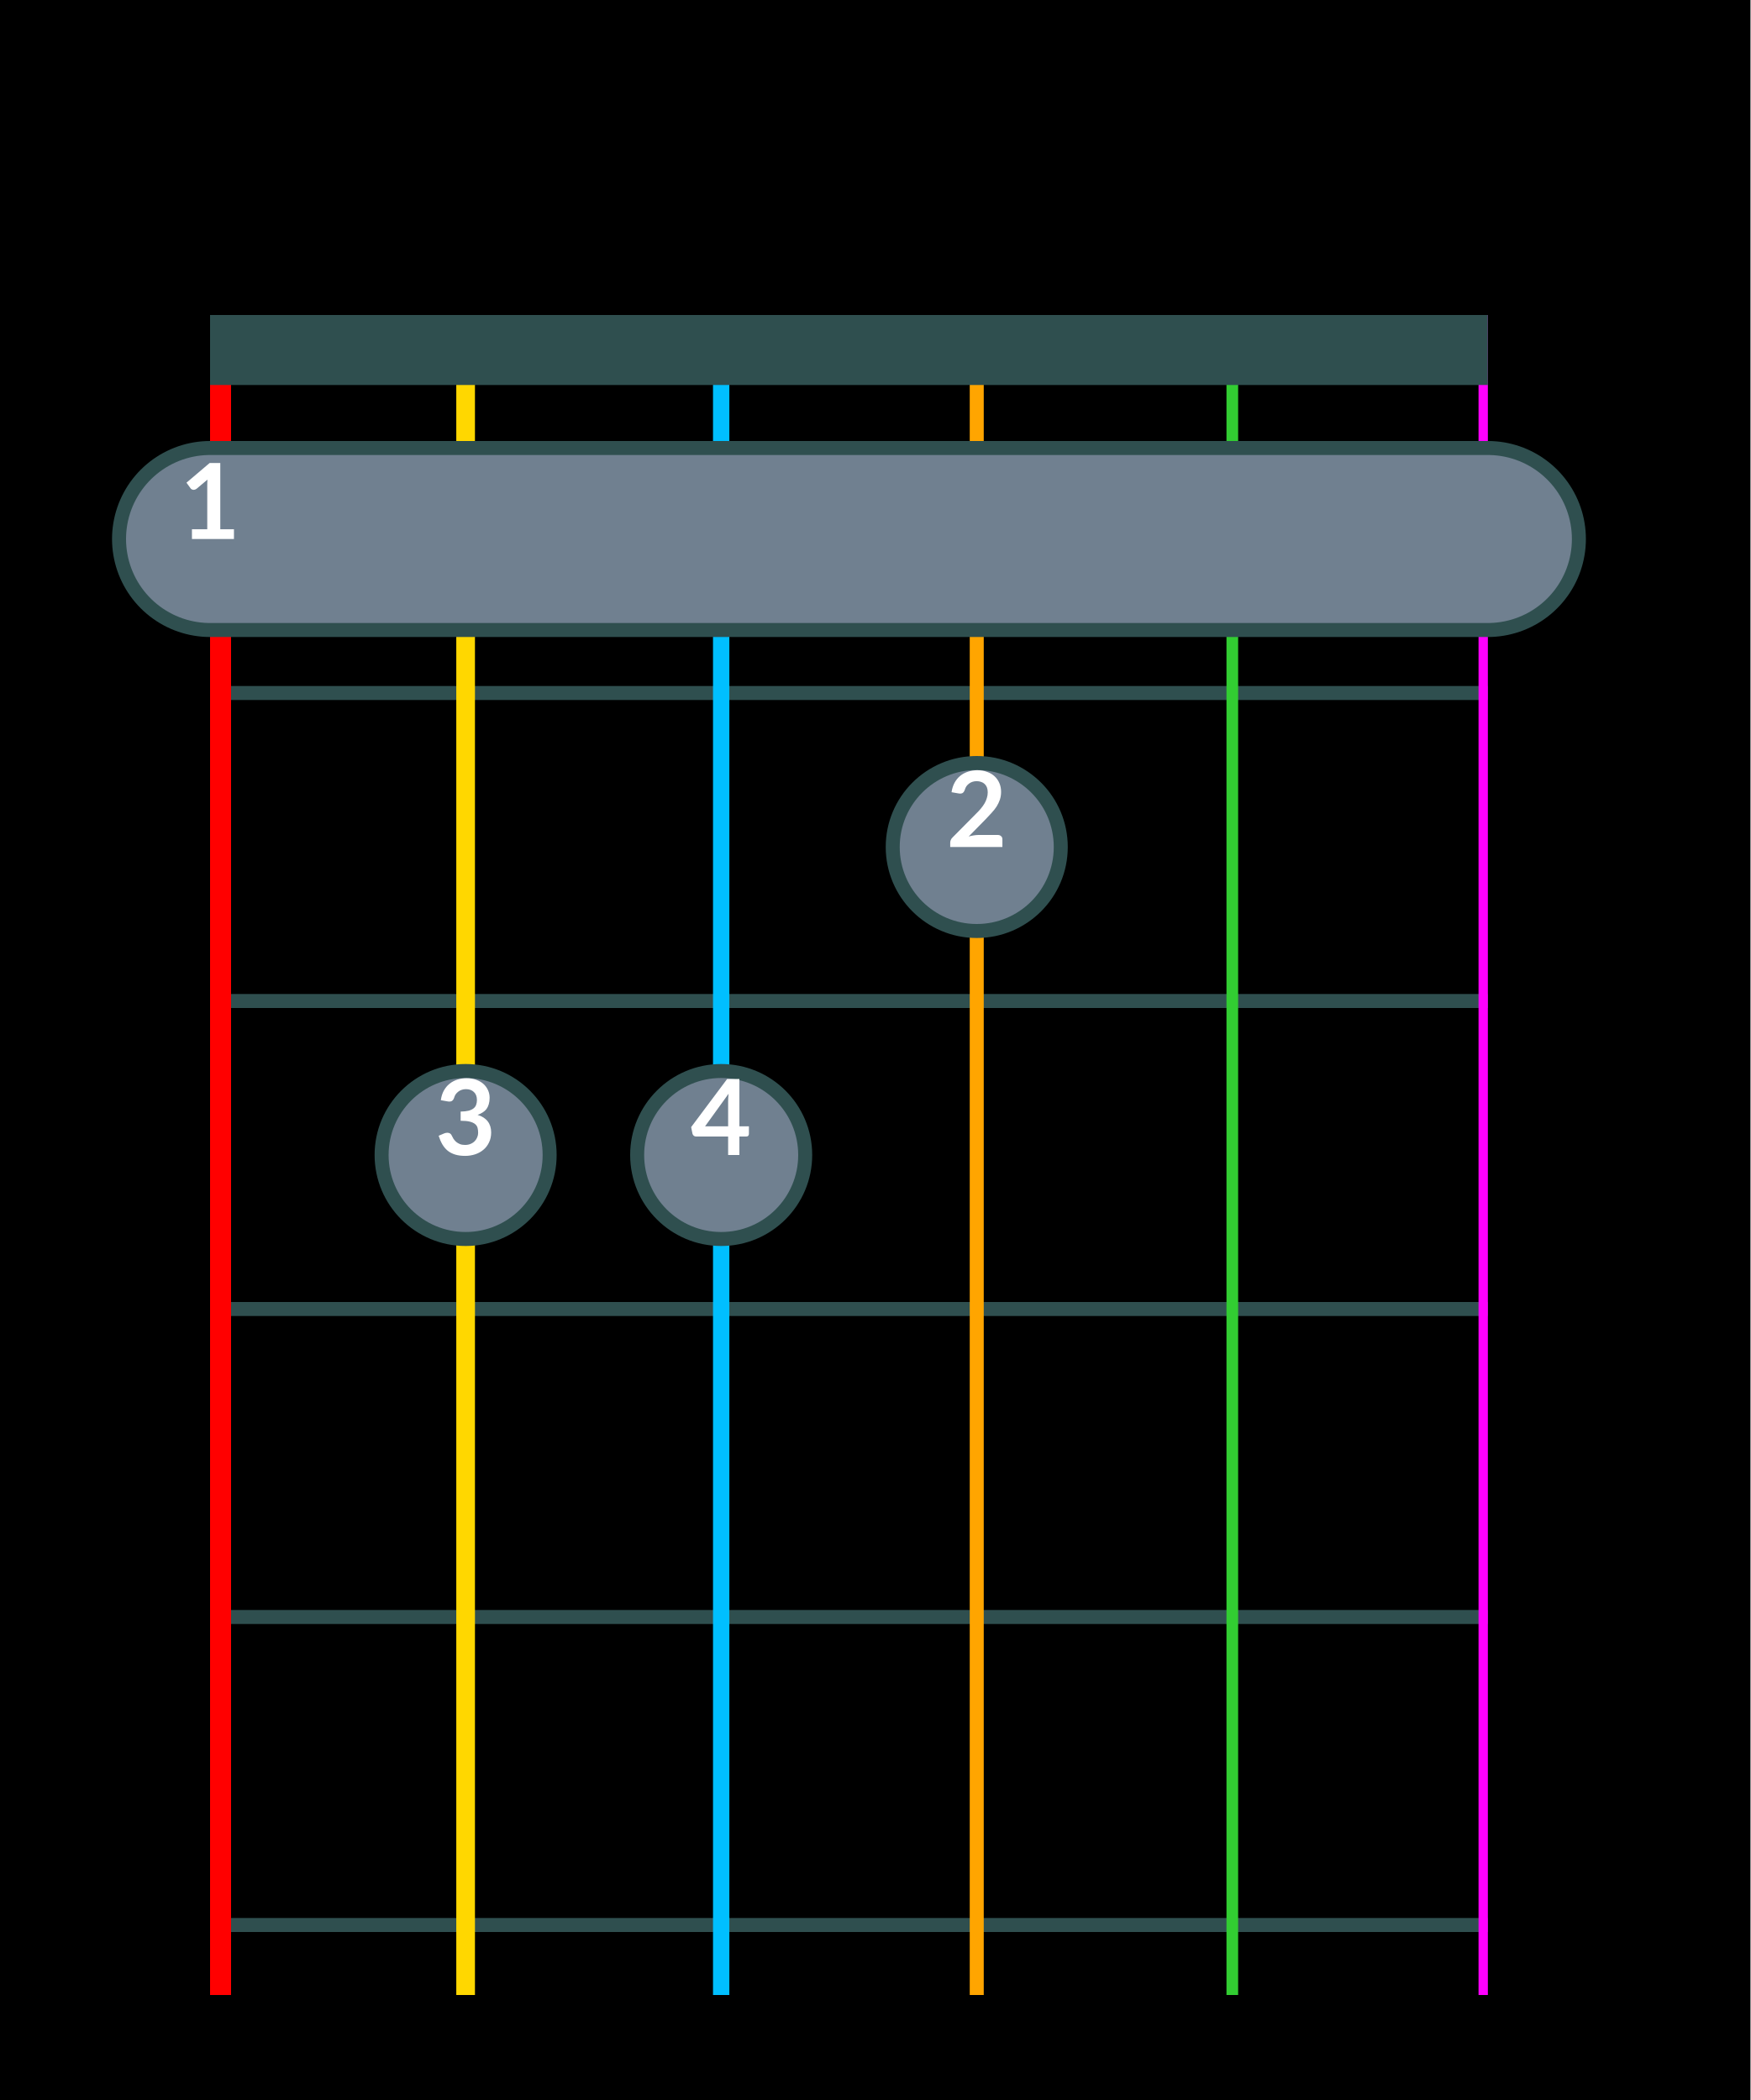
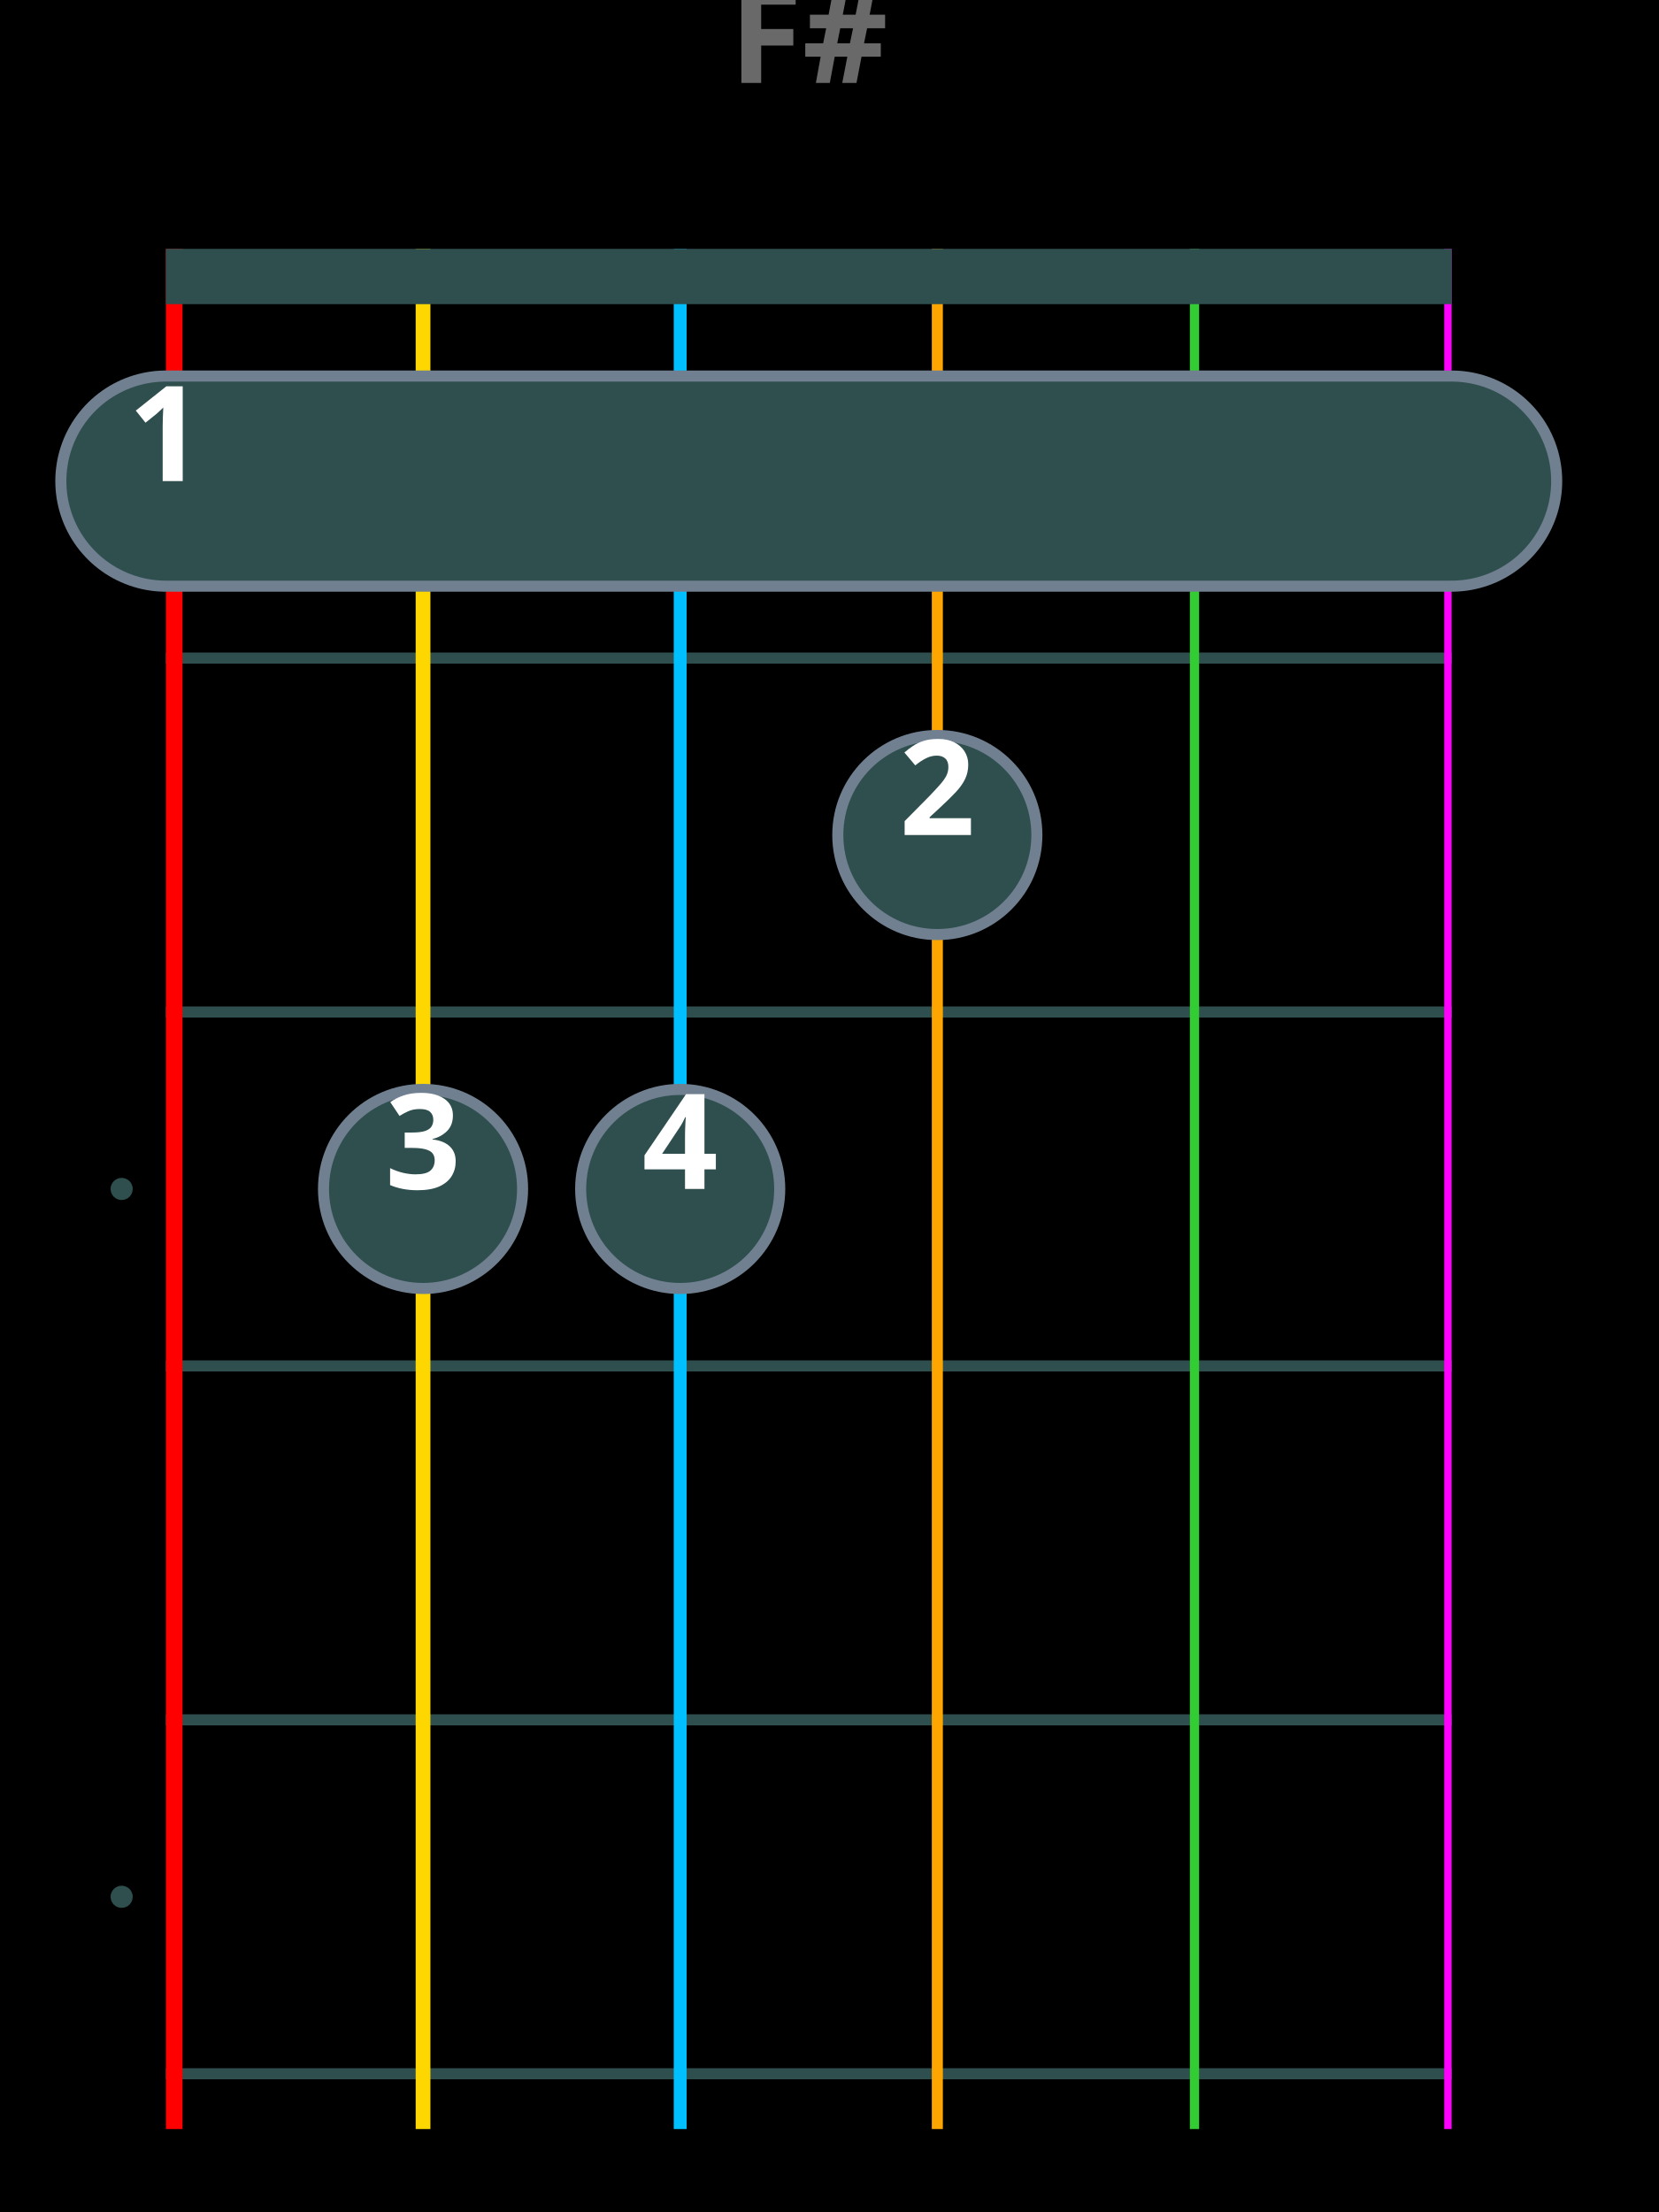
- <svg xmlns="http://www.w3.org/2000/svg" width="250" height="300" baseProfile="full" version="1.1">
+ <svg xmlns="http://www.w3.org/2000/svg" baseProfile="full" height="400" version="1.1" width="300">
  <defs />
-   <rect fill="black" x="0" y="0" width="250" height="300" />
-   <line stroke="darkslategray" stroke-width="2" x1="30" y1="99.0" x2="212.5" y2="99.0" />
-   <line stroke="darkslategray" stroke-width="2" x1="30" y1="143.0" x2="212.5" y2="143.0" />
-   <line stroke="darkslategray" stroke-width="2" x1="30" y1="187.0" x2="212.5" y2="187.0" />
-   <line stroke="darkslategray" stroke-width="2" x1="30" y1="231.0" x2="212.5" y2="231.0" />
-   <line stroke="darkslategray" stroke-width="2" x1="30" y1="275.0" x2="212.5" y2="275.0" />
-   <circle fill="black" cx="22" cy="165.0" r="2" />
-   <circle fill="black" cx="22" cy="253.0" r="2" />
-   <line stroke="red" stroke-width="3.0" x1="31.5" y1="45.0" x2="31.5" y2="285.0" />
-   <line stroke="gold" stroke-width="2.667" x1="66.5" y1="45.0" x2="66.5" y2="285.0" />
-   <line stroke="deepskyblue" stroke-width="2.333" x1="103.0" y1="45.0" x2="103.0" y2="285.0" />
-   <line stroke="orange" stroke-width="2.0" x1="139.5" y1="45.0" x2="139.5" y2="285.0" />
-   <line stroke="limegreen" stroke-width="1.667" x1="176.0" y1="45.0" x2="176.0" y2="285.0" />
-   <line stroke="magenta" stroke-width="1.333" x1="211.833" y1="45.0" x2="211.833" y2="285.0" />
-   <line stroke="darkslategray" stroke-width="10" x1="30" y1="50.0" x2="212.5" y2="50.0" />
-   <line stroke="darkslategray" stroke-linecap="round" stroke-width="28" x1="30.0" y1="77.0" x2="212.5" y2="77.0" />
-   <line stroke="slategray" stroke-linecap="round" stroke-width="24" x1="30.0" y1="77.0" x2="212.5" y2="77.0" />
-   <text font-family="Lato" font-size="15" font-weight="bold" fill="white" text-anchor="middle" alignment-baseline="central" x="30.0" y="77.0">1</text>
-   <circle fill="slategray" stroke="darkslategray" stroke-width="2" cx="66.5" cy="165.0" r="12" />
-   <text font-family="Lato" font-size="15" font-weight="bold" fill="white" text-anchor="middle" alignment-baseline="central" x="66.5" y="165.0">3</text>
-   <circle fill="slategray" stroke="darkslategray" stroke-width="2" cx="103.0" cy="165.0" r="12" />
-   <text font-family="Lato" font-size="15" font-weight="bold" fill="white" text-anchor="middle" alignment-baseline="central" x="103.0" y="165.0">4</text>
-   <circle fill="slategray" stroke="darkslategray" stroke-width="2" cx="139.5" cy="121.0" r="12" />
-   <text font-family="Lato" font-size="15" font-weight="bold" fill="white" text-anchor="middle" alignment-baseline="central" x="139.5" y="121.0">2</text>
+   <rect fill="black" height="400" width="300" x="0" y="0" />
+   <line stroke="darkslategray" stroke-width="2" x1="30" x2="262.5" y1="119.0" y2="119.0" />
+   <line stroke="darkslategray" stroke-width="2" x1="30" x2="262.5" y1="183.0" y2="183.0" />
+   <line stroke="darkslategray" stroke-width="2" x1="30" x2="262.5" y1="247.0" y2="247.0" />
+   <line stroke="darkslategray" stroke-width="2" x1="30" x2="262.5" y1="311.0" y2="311.0" />
+   <line stroke="darkslategray" stroke-width="2" x1="30" x2="262.5" y1="375.0" y2="375.0" />
+   <circle cx="22" cy="215.0" fill="darkslategray" r="2" />
+   <circle cx="22" cy="343.0" fill="darkslategray" r="2" />
+   <line stroke="red" stroke-width="3.0" x1="31.5" x2="31.5" y1="45.0" y2="385.0" />
+   <line stroke="gold" stroke-width="2.667" x1="76.5" x2="76.5" y1="45.0" y2="385.0" />
+   <line stroke="deepskyblue" stroke-width="2.333" x1="123.0" x2="123.0" y1="45.0" y2="385.0" />
+   <line stroke="orange" stroke-width="2.0" x1="169.5" x2="169.5" y1="45.0" y2="385.0" />
+   <line stroke="limegreen" stroke-width="1.667" x1="216.0" x2="216.0" y1="45.0" y2="385.0" />
+   <line stroke="magenta" stroke-width="1.333" x1="261.833" x2="261.833" y1="45.0" y2="385.0" />
+   <line stroke="darkslategray" stroke-width="10" x1="30" x2="262.5" y1="50.0" y2="50.0" />
+   <line stroke="slategray" stroke-linecap="round" stroke-width="40" x1="30.0" x2="262.5" y1="87.0" y2="87.0" />
+   <line stroke="darkslategray" stroke-linecap="round" stroke-width="36" x1="30.0" x2="262.5" y1="87.0" y2="87.0" />
+   <text alignment-baseline="central" fill="white" font-family="Verdana" font-size="24" font-weight="bold" text-anchor="middle" x="30.0" y="87.0">1</text>
+   <circle cx="76.5" cy="215.0" fill="darkslategray" r="18" stroke="slategray" stroke-width="2" />
+   <text alignment-baseline="central" fill="white" font-family="Verdana" font-size="24" font-weight="bold" text-anchor="middle" x="76.5" y="215.0">3</text>
+   <circle cx="123.0" cy="215.0" fill="darkslategray" r="18" stroke="slategray" stroke-width="2" />
+   <text alignment-baseline="central" fill="white" font-family="Verdana" font-size="24" font-weight="bold" text-anchor="middle" x="123.0" y="215.0">4</text>
+   <circle cx="169.5" cy="151.0" fill="darkslategray" r="18" stroke="slategray" stroke-width="2" />
+   <text alignment-baseline="central" fill="white" font-family="Verdana" font-size="24" font-weight="bold" text-anchor="middle" x="169.5" y="151.0">2</text>
+   <text alignment-baseline="central" fill="dimgray" font-family="Verdana" font-size="24" font-weight="bold" text-anchor="middle" x="146.25" y="15.0">F#</text>
</svg>
